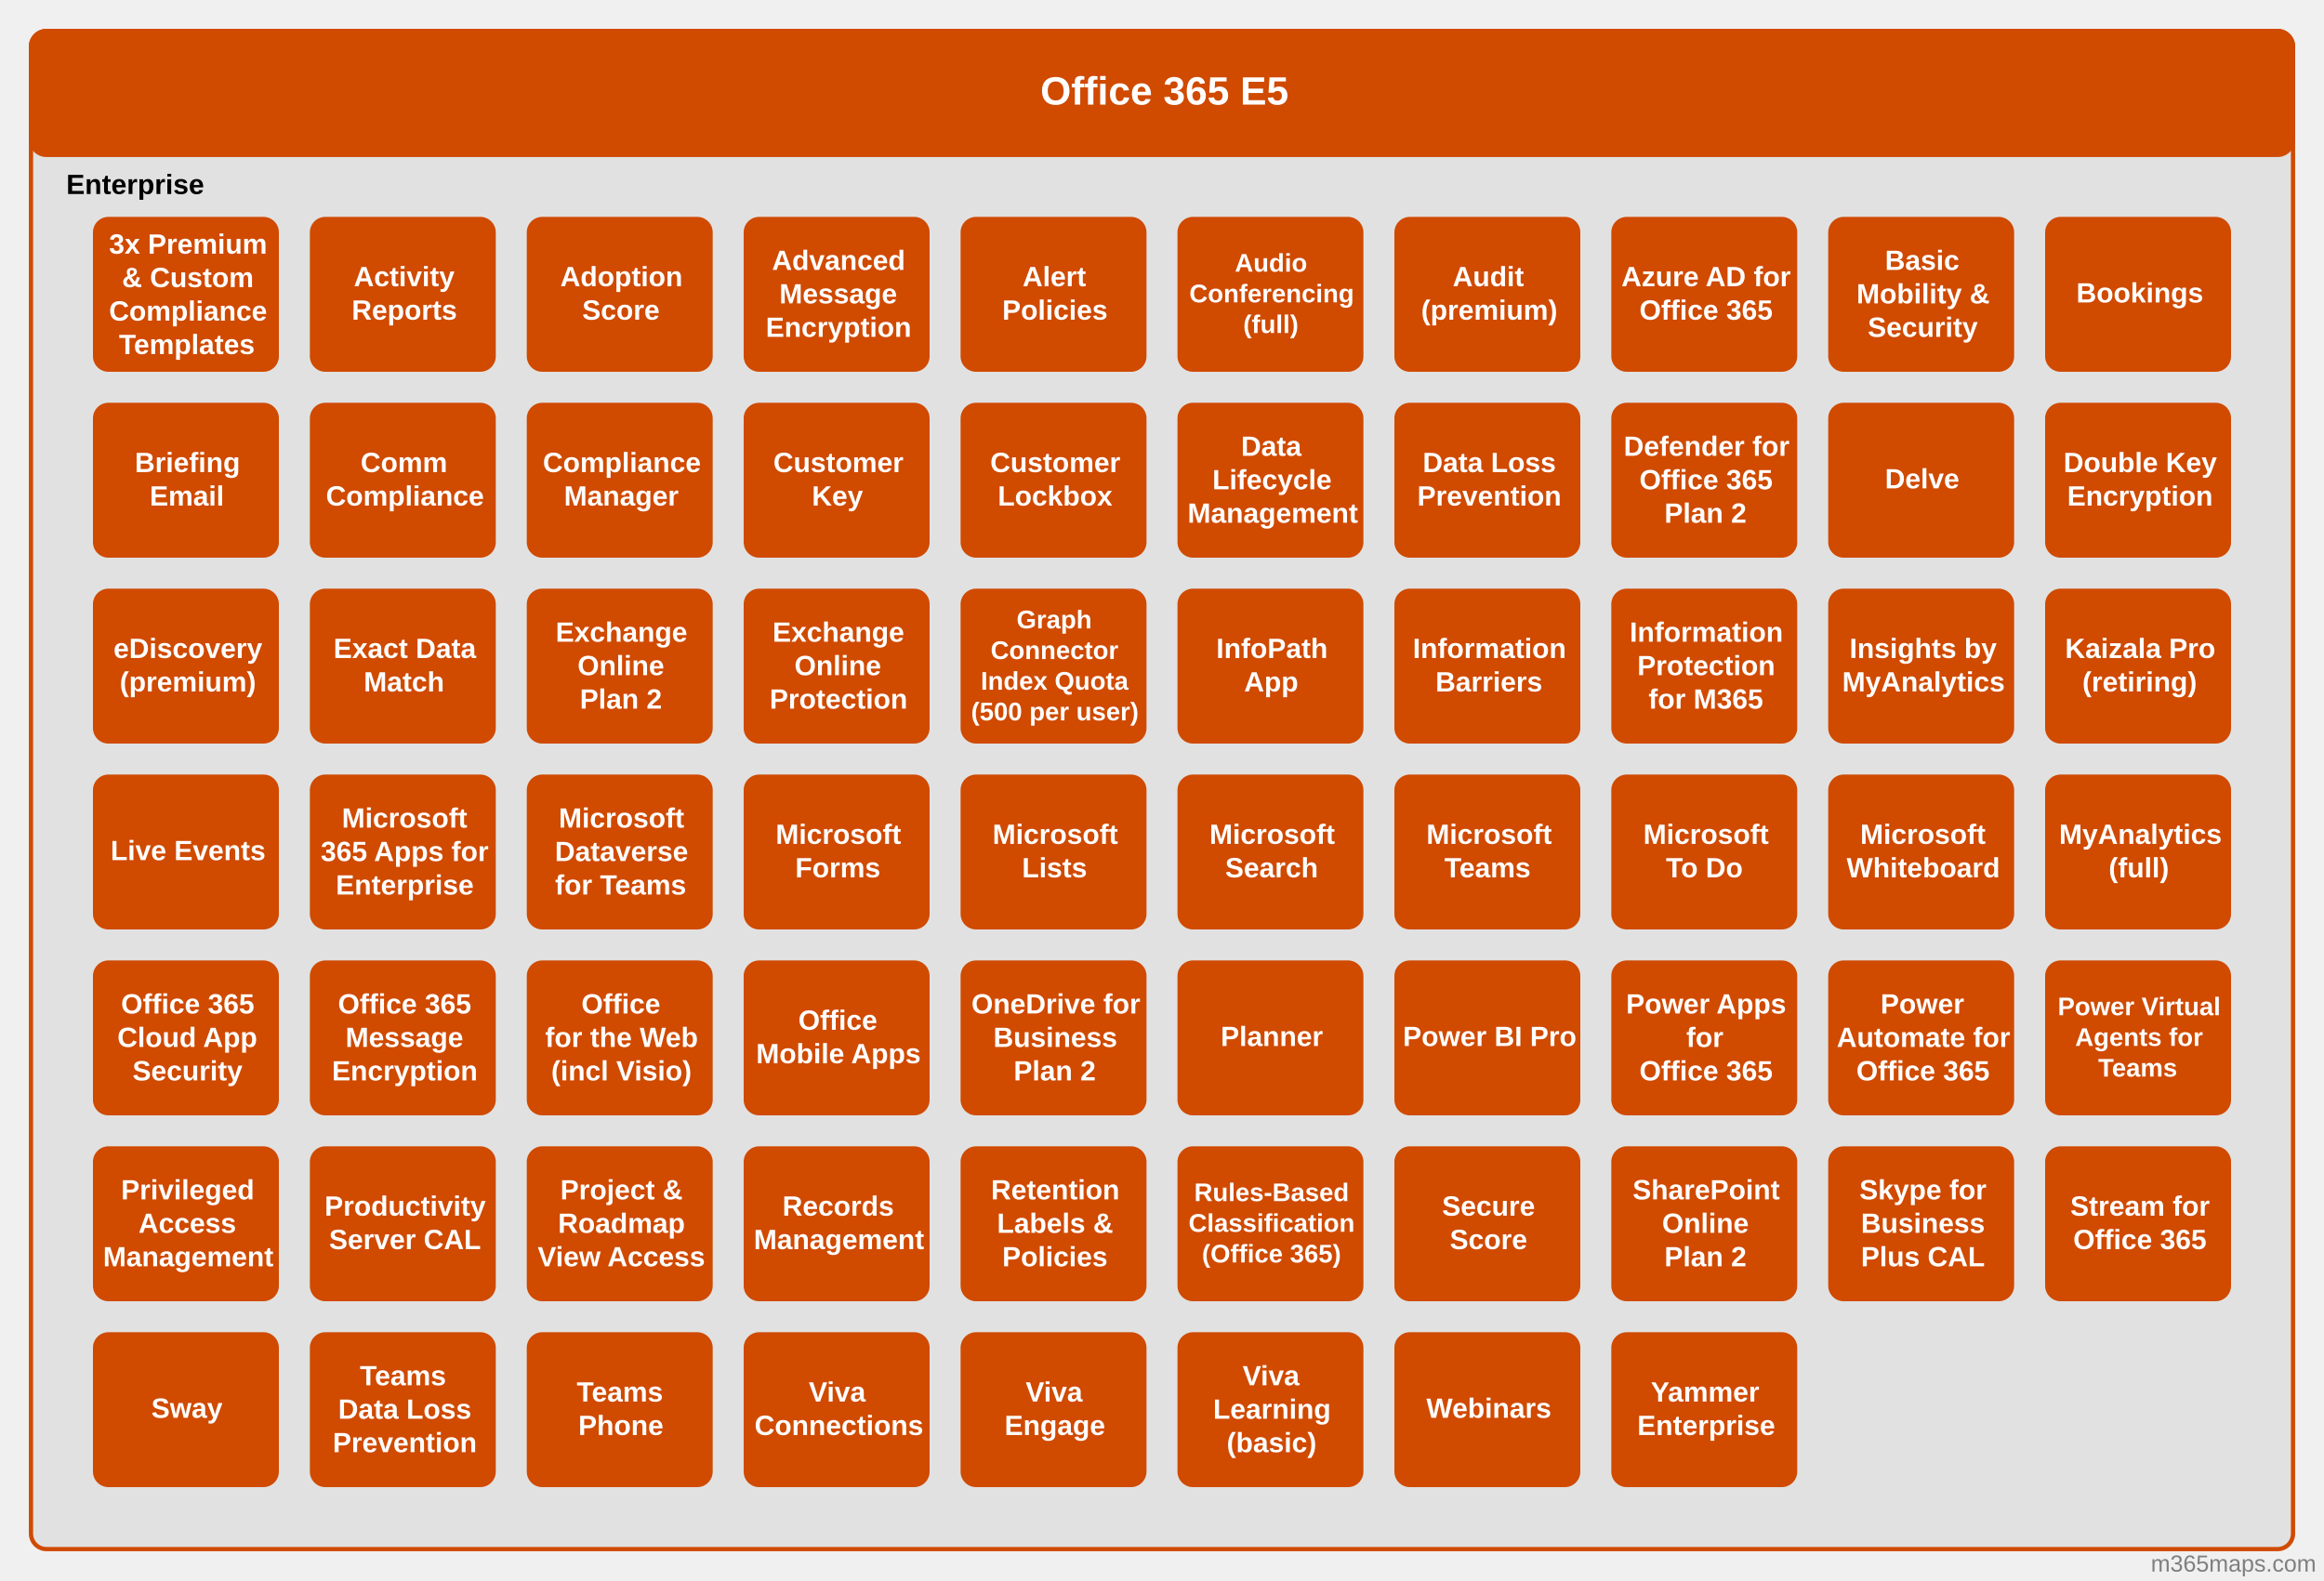
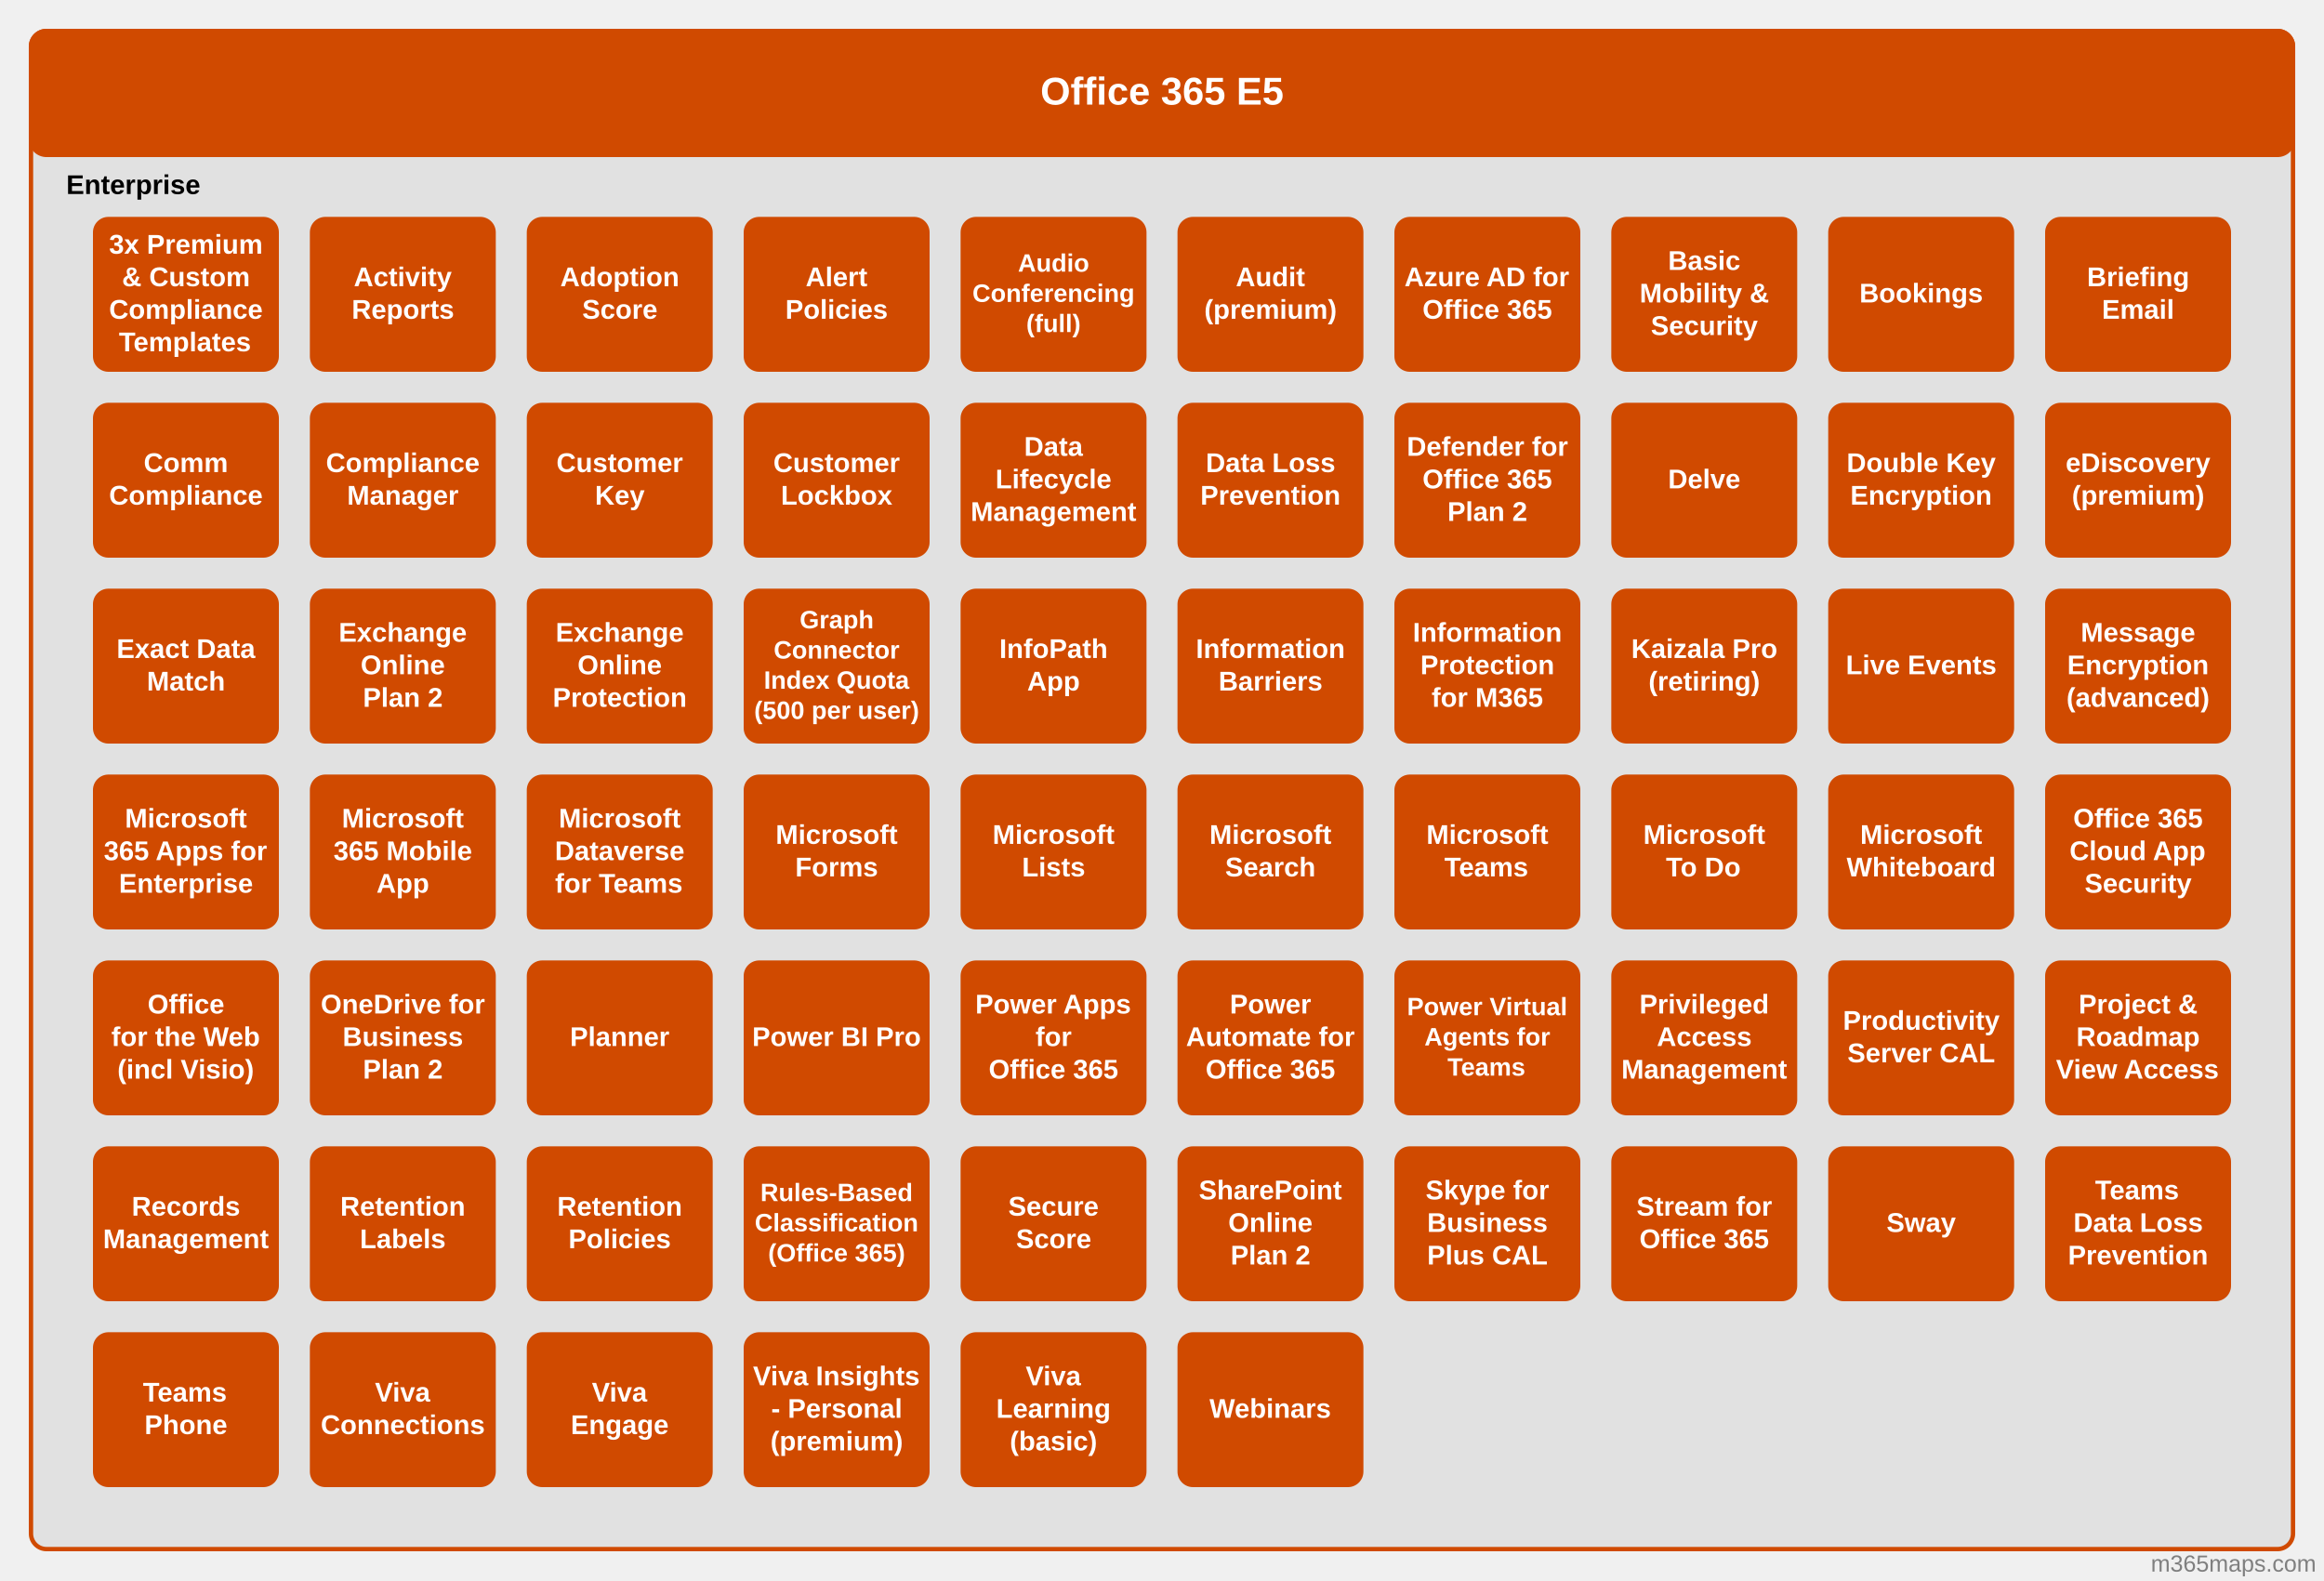
<svg xmlns="http://www.w3.org/2000/svg" width="1200" height="816" viewBox="0 0 1200 816" class="a">
  <style>
- .b {fill:#a5a5a5;fill-opacity:0.2;stroke:#d04a00;stroke-linecap:round;stroke-linejoin:round;stroke-width:2.2}
- .c {fill:#d04a00;stroke:#d04a00;stroke-linecap:round;stroke-linejoin:round;stroke-width:2.2}
- .d {fill:#ffffff;font-family:Arial;font-size:1.7em;font-weight:bold}
+ .b {fill:#a5a5a5;fill-opacity:0.2;stroke:#d04a00;stroke-linecap:round;stroke-linejoin:round;stroke-width:2.25}
+ .c {fill:#d04a00;stroke:#d04a00;stroke-linecap:round;stroke-linejoin:round;stroke-width:2.25}
+ .d {fill:#ffffff;font-family:Arial;font-size:1.667em;font-weight:bold}
.e {fill:none;stroke:none;stroke-linecap:round;stroke-linejoin:round;stroke-width:1}
- .f {fill:#000000;font-family:Arial;font-size:1.2em;font-weight:bold}
+ .f {fill:#000000;font-family:Arial;font-size:1.167em;font-weight:bold}
.g {fill:#d04a00;stroke:none;stroke-linecap:round;stroke-linejoin:round;stroke-width:1}
- .h {fill:#ffffff;font-family:Arial;font-size:1.2em;font-weight:bold}
+ .h {fill:#ffffff;font-family:Arial;font-size:1.167em;font-weight:bold}
.i {font-size:1em}
- .j {fill:#ffffff;font-family:Arial;font-size:1.1em;font-weight:bold}
- .k {fill:none;stroke:none;stroke-linecap:round;stroke-linejoin:round;stroke-width:0.8}
+ .j {fill:#ffffff;font-family:Arial;font-size:1.083em;font-weight:bold}
+ .k {fill:none;stroke:none;stroke-linecap:round;stroke-linejoin:round;stroke-width:0.75}
.l {fill:#7f7f7f;font-family:Arial;font-size:1em}
.a {fill:none;fill-rule:evenodd;font-size:12px;overflow:visible;stroke-linecap:square;stroke-miterlimit:3}
</style>
  <rect x="16" y="16" width="1168" height="784" rx="8" ry="8" class="b" />
  <a target="_blank" href="https://www.microsoft.com/microsoft-365/enterprise/compare-office-365-plans">
    <rect x="16" y="16" width="1168" height="64" rx="8" ry="8" class="c" />
    <text x="537.2" y="54" class="d">Office 365 E5</text>
  </a>
-   <g>
-     <rect x="16" y="80" width="1168" height="32" rx="8" ry="8" class="e" />
-     <text x="34.2" y="100.2" class="f">Enterprise</text>
-   </g>
+   <rect x="16" y="80" width="1168" height="32" rx="8" ry="8" class="e" />
+   <text x="34.2" y="100.2" class="f">Enterprise</text>
  <a target="_blank" href="https://learn.microsoft.com/MicrosoftTeams/what-is-phone-system-in-office-365">
-     <rect x="272" y="688" width="96" height="80" rx="8" ry="8" class="g" />
-     <text x="297.8" y="723.8" class="h">Teams <tspan x="298.6" dy="1.2em" class="i">Phone</tspan>
+     <rect x="48" y="688" width="96" height="80" rx="8" ry="8" class="g" data-feature="EE5462AC-7DA2-B246-B249-8B2F748638CD" />
+     <text x="73.8" y="723.8" class="h">Teams <tspan x="74.6" dy="1.2em" class="i">Phone</tspan>
    </text>
  </a>
  <a target="_blank" href="https://learn.microsoft.com/microsoftteams/audio-conferencing-in-office-365">
-     <rect x="608" y="112" width="96" height="80" rx="8" ry="8" class="g" />
-     <text x="637.6" y="140.3" class="j">Audio <tspan x="614.1" dy="1.2em" class="i">Conferencing </tspan>
-       <tspan x="641.9" dy="1.2em" class="i">(full)</tspan>
+     <rect x="496" y="112" width="96" height="80" rx="8" ry="8" class="g" data-feature="91D948B6-82D9-E24F-B5C0-77D2E3C6443D" />
+     <text x="525.6" y="140.3" class="j">Audio <tspan x="502.1" dy="1.2em" class="i">Conferencing </tspan>
+       <tspan x="529.9" dy="1.2em" class="i">(full)</tspan>
    </text>
  </a>
  <a target="_blank" href="https://learn.microsoft.com/power-bi/service-get-started">
-     <rect x="720" y="496" width="96" height="80" rx="8" ry="8" class="g" />
-     <text x="724.4" y="540.2" class="h">Power BI Pro</text>
+     <rect x="384" y="496" width="96" height="80" rx="8" ry="8" class="g" data-feature="20663929-8D99-4849-AC90-36D5C2BA35BC" />
+     <text x="388.4" y="540.2" class="h">Power BI Pro</text>
  </a>
  <a target="_blank" href="https://learn.microsoft.com/microsoft-365/compliance/customer-lockbox-requests">
-     <rect x="496" y="208" width="96" height="80" rx="8" ry="8" class="g" />
-     <text x="511.3" y="243.8" class="h">Customer <tspan x="515.2" dy="1.2em" class="i">Lockbox</tspan>
+     <rect x="384" y="208" width="96" height="80" rx="8" ry="8" class="g" data-feature="9673533A-0417-1A4D-AA9A-D28DD99FA3D2" />
+     <text x="399.3" y="243.8" class="h">Customer <tspan x="403.2" dy="1.2em" class="i">Lockbox</tspan>
    </text>
  </a>
  <a target="_blank" href="https://learn.microsoft.com/microsoft-365/compliance/customer-key-overview">
-     <rect x="384" y="208" width="96" height="80" rx="8" ry="8" class="g" />
-     <text x="399.3" y="243.8" class="h">Customer <tspan x="419.2" dy="1.2em" class="i">Key</tspan>
+     <rect x="272" y="208" width="96" height="80" rx="8" ry="8" class="g" data-feature="E1E7FB24-1340-E046-AD37-940C3623CB4C" />
+     <text x="287.3" y="243.8" class="h">Customer <tspan x="307.2" dy="1.2em" class="i">Key</tspan>
    </text>
  </a>
  <a target="_blank" href="https://learn.microsoft.com/microsoft-365/compliance/overview-ediscovery-20">
-     <rect x="48" y="304" width="96" height="80" rx="8" ry="8" class="g" />
-     <text x="58.6" y="339.8" class="h">eDiscovery <tspan x="61.8" dy="1.2em" class="i">(premium)</tspan>
+     <rect x="1056" y="208" width="96" height="80" rx="8" ry="8" class="g" data-feature="56C05B00-C1D4-244D-93F9-48E7F42CB8F6" />
+     <text x="1066.6" y="243.8" class="h">eDiscovery <tspan x="1069.8" dy="1.2em" class="i">(premium)</tspan>
    </text>
  </a>
  <a target="_blank" href="https://learn.microsoft.com/microsoft-365/compliance/privileged-access-management-solution-overview">
-     <rect x="48" y="592" width="96" height="80" rx="8" ry="8" class="g" />
-     <text x="62.5" y="619.4" class="h">Privileged <tspan x="71.5" dy="1.2em" class="i">Access </tspan>
-       <tspan x="53.2" dy="1.2em" class="i">Management</tspan>
+     <rect x="832" y="496" width="96" height="80" rx="8" ry="8" class="g" data-feature="49B8E745-E9DA-E44F-BC8A-A40B0D86FDD1" />
+     <text x="846.5" y="523.4" class="h">Privileged <tspan x="855.5" dy="1.2em" class="i">Access </tspan>
+       <tspan x="837.2" dy="1.2em" class="i">Management</tspan>
    </text>
  </a>
  <a target="_blank" href="https://learn.microsoft.com/microsoft-365/compliance/dlp-microsoft-teams">
-     <rect x="160" y="688" width="96" height="80" rx="8" ry="8" class="g" />
-     <text x="185.8" y="715.4" class="h">Teams<tspan x="174.6" dy="1.2em" class="i">Data Loss </tspan>
-       <tspan x="171.8" dy="1.2em" class="i">Prevention</tspan>
+     <rect x="1056" y="592" width="96" height="80" rx="8" ry="8" class="g" data-feature="B757A084-ED7A-F04D-9CD7-D76682858898" />
+     <text x="1081.8" y="619.4" class="h">Teams<tspan x="1070.6" dy="1.2em" class="i">Data Loss </tspan>
+       <tspan x="1067.8" dy="1.2em" class="i">Prevention</tspan>
    </text>
  </a>
  <a target="_blank" href="https://learn.microsoft.com/microsoft-365/compliance/ome-advanced-message-encryption">
-     <rect x="384" y="112" width="96" height="80" rx="8" ry="8" class="g" />
-     <text x="398.6" y="139.4" class="h">Advanced <tspan x="402.4" dy="1.2em" class="i">Message </tspan>
-       <tspan x="395.4" dy="1.2em" class="i">Encryption</tspan>
+     <rect x="1056" y="304" width="96" height="80" rx="8" ry="8" class="g" data-feature="F6EB0FF7-1BFB-364C-9FF4-1EFD26300C70" />
+     <text x="1074.4" y="331.4" class="h">Message <tspan x="1067.4" dy="1.2em" class="i">Encryption </tspan>
+       <tspan x="1067" dy="1.2em" class="i">(advanced)</tspan>
    </text>
  </a>
  <a target="_blank" href="https://learn.microsoft.com/microsoft-365/compliance/information-barriers">
-     <rect x="720" y="304" width="96" height="80" rx="8" ry="8" class="g" />
-     <text x="729.5" y="339.8" class="h">Information <tspan x="741.2" dy="1.2em" class="i">Barriers</tspan>
+     <rect x="608" y="304" width="96" height="80" rx="8" ry="8" class="g" data-feature="F1375179-3953-074E-AF12-B724EFE6E49F" />
+     <text x="617.5" y="339.8" class="h">Information <tspan x="629.2" dy="1.2em" class="i">Barriers</tspan>
    </text>
  </a>
  <a target="_blank" href="https://learn.microsoft.com/office365/servicedescriptions/mya-service-description">
-     <rect x="1056" y="400" width="96" height="80" rx="8" ry="8" class="g" />
-     <text x="1063.2" y="435.8" class="h">MyAnalytics <tspan x="1088.8" dy="1.2em" class="i">(full)</tspan>
+     <rect x="384" y="688" width="96" height="80" rx="8" ry="8" class="g" data-feature="B3843CC9-43FF-1442-BF42-BBC4CD47FFD7" />
+     <text x="388.8" y="715.4" class="h">Viva Insights <tspan x="398.2" dy="1.2em" class="i">-</tspan> Personal <tspan x="397.8" dy="1.2em" class="i">(premium)</tspan>
    </text>
  </a>
  <a target="_blank" href="https://learn.microsoft.com/microsoft-365/compliance/communication-compliance">
-     <rect x="160" y="208" width="96" height="80" rx="8" ry="8" class="g" />
-     <text x="186.2" y="243.8" class="h">Comm <tspan x="168.3" dy="1.2em" class="i">Compliance</tspan>
+     <rect x="48" y="208" width="96" height="80" rx="8" ry="8" class="g" data-feature="F1AF0DA9-71CD-DA40-98CD-AC4BEFBBDC17" />
+     <text x="74.2" y="243.8" class="h">Comm <tspan x="56.3" dy="1.2em" class="i">Compliance</tspan>
    </text>
  </a>
  <a target="_blank" href="https://learn.microsoft.com/cloud-app-security/editions-cloud-app-security-o365">
-     <rect x="48" y="496" width="96" height="80" rx="8" ry="8" class="g" />
-     <text x="62.5" y="523.4" class="h">Office 365 <tspan x="60.6" dy="1.2em" class="i">Cloud App </tspan>
-       <tspan x="68.4" dy="1.2em" class="i">Security</tspan>
+     <rect x="1056" y="400" width="96" height="80" rx="8" ry="8" class="g" data-feature="8D7EB58E-7580-EE4F-9A22-85087CAB7B0A" />
+     <text x="1070.5" y="427.4" class="h">Office 365 <tspan x="1068.6" dy="1.2em" class="i">Cloud App </tspan>
+       <tspan x="1076.4" dy="1.2em" class="i">Security</tspan>
    </text>
  </a>
  <a target="_blank" href="https://learn.microsoft.com/microsoft-365/compliance/manage-data-governance">
-     <rect x="608" y="208" width="96" height="80" rx="8" ry="8" class="g" />
-     <text x="640.8" y="235.4" class="h">Data <tspan x="626" dy="1.2em" class="i">Lifecycle </tspan>
-       <tspan x="613.2" dy="1.2em" class="i">Management</tspan>
+     <rect x="496" y="208" width="96" height="80" rx="8" ry="8" class="g" data-feature="AD5D3C41-1E65-D04C-925B-760322E24EE0" />
+     <text x="528.8" y="235.4" class="h">Data <tspan x="514" dy="1.2em" class="i">Lifecycle </tspan>
+       <tspan x="501.2" dy="1.2em" class="i">Management</tspan>
    </text>
  </a>
  <a target="_blank" href="https://learn.microsoft.com/microsoft-365/compliance/records-management">
-     <rect x="384" y="592" width="96" height="80" rx="8" ry="8" class="g" />
-     <text x="404" y="627.8" class="h">Records <tspan x="389.2" dy="1.2em" class="i">Management</tspan>
+     <rect x="48" y="592" width="96" height="80" rx="8" ry="8" class="g" data-feature="553C8169-4F76-5F48-8454-84818DCCA6FD" />
+     <text x="68" y="627.8" class="h">Records <tspan x="53.2" dy="1.2em" class="i">Management</tspan>
    </text>
  </a>
  <a target="_blank" href="https://learn.microsoft.com/microsoft-365/compliance/advanced-audit">
-     <rect x="720" y="112" width="96" height="80" rx="8" ry="8" class="g" />
-     <text x="750.1" y="147.8" class="h">Audit <tspan x="733.8" dy="1.2em" class="i">(premium)</tspan>
+     <rect x="608" y="112" width="96" height="80" rx="8" ry="8" class="g" data-feature="D3797D5E-AE78-C343-87E3-6173288F0889" />
+     <text x="638.1" y="147.8" class="h">Audit <tspan x="621.8" dy="1.2em" class="i">(premium)</tspan>
    </text>
  </a>
  <a target="_blank" href="https://learn.microsoft.com/microsoft-365/compliance/double-key-encryption">
-     <rect x="1056" y="208" width="96" height="80" rx="8" ry="8" class="g" />
-     <text x="1065.5" y="243.8" class="h">Double Key <tspan x="1067.4" dy="1.2em" class="i">Encryption</tspan>
+     <rect x="944" y="208" width="96" height="80" rx="8" ry="8" class="g" data-feature="9055C65A-8017-7048-9F37-A6B64A5496B2" />
+     <text x="953.5" y="243.8" class="h">Double Key <tspan x="955.4" dy="1.2em" class="i">Encryption</tspan>
    </text>
  </a>
  <a target="_blank" href="https://learn.microsoft.com/office365/servicedescriptions/office-365-advanced-threat-protection-service-description#feature-availability-across-advanced-threat-protection-atp-plans">
-     <rect x="832" y="208" width="96" height="80" rx="8" ry="8" class="g" />
-     <text x="838.4" y="235.4" class="h">Defender for <tspan x="846.5" dy="1.2em" class="i">Office 365 </tspan>
-       <tspan x="859.4" dy="1.2em" class="i">Plan 2</tspan>
+     <rect x="720" y="208" width="96" height="80" rx="8" ry="8" class="g" data-feature="75399014-B3B3-0C4E-AC86-1AEB141F804B" />
+     <text x="726.4" y="235.4" class="h">Defender for <tspan x="734.5" dy="1.2em" class="i">Office 365 </tspan>
+       <tspan x="747.4" dy="1.2em" class="i">Plan 2</tspan>
    </text>
  </a>
  <a target="_blank" href="https://learn.microsoft.com/microsoft-365/compliance/apply-sensitivity-label-automatically">
-     <rect x="608" y="592" width="96" height="80" rx="8" ry="8" class="g" />
-     <text x="616.6" y="620.3" class="j">Rules-Based <tspan x="613.7" dy="1.2em" class="i">Classification</tspan>
-       <tspan x="620.6" dy="1.2em" class="i">(Office 365)</tspan>
+     <rect x="384" y="592" width="96" height="80" rx="8" ry="8" class="g" data-feature="526521F3-5FAF-8540-8E69-3DF3D69724CD" />
+     <text x="392.6" y="620.3" class="j">Rules-Based <tspan x="389.7" dy="1.2em" class="i">Classification</tspan>
+       <tspan x="396.6" dy="1.2em" class="i">(Office 365)</tspan>
    </text>
  </a>
  <a target="_blank" href="https://www.microsoft.com/licensing/terms/product/CALandMLEquivalencyLicenses/">
-     <rect x="944" y="592" width="96" height="80" rx="8" ry="8" class="g" />
-     <text x="960.1" y="619.4" class="h">Skype for <tspan x="960.9" dy="1.2em" class="i">Business </tspan>
-       <tspan x="960.9" dy="1.2em" class="i">Plus CAL</tspan>
+     <rect x="720" y="592" width="96" height="80" rx="8" ry="8" class="g" data-feature="84FC6F4B-55D7-B044-AF60-E083D5A2346C" />
+     <text x="736.1" y="619.4" class="h">Skype for <tspan x="736.9" dy="1.2em" class="i">Business </tspan>
+       <tspan x="736.9" dy="1.2em" class="i">Plus CAL</tspan>
    </text>
  </a>
  <a target="_blank" href="https://learn.microsoft.com/microsoft-365/compliance/sit-learn-about-exact-data-match-based-sits">
-     <rect x="160" y="304" width="96" height="80" rx="8" ry="8" class="g" />
-     <text x="172.2" y="339.8" class="h">Exact Data <tspan x="187.8" dy="1.2em" class="i">Match</tspan>
+     <rect x="48" y="304" width="96" height="80" rx="8" ry="8" class="g" data-feature="439CDDED-9DD8-E743-9842-DED9096ACA93" />
+     <text x="60.2" y="339.8" class="h">Exact Data <tspan x="75.8" dy="1.2em" class="i">Match</tspan>
    </text>
  </a>
  <a target="_blank" href="https://www.microsoft.com/microsoft-365/business/microsoft-365-apps-for-enterprise-product">
-     <rect x="160" y="400" width="96" height="80" rx="8" ry="8" class="g" />
-     <text x="176.5" y="427.4" class="h">Microsoft <tspan x="165.6" dy="1.2em" class="i">365 Apps for </tspan>
-       <tspan x="173.4" dy="1.2em" class="i">Enterprise</tspan>
+     <rect x="48" y="400" width="96" height="80" rx="8" ry="8" class="g" data-feature="BBAFE1A1-9AF8-1A43-8962-AA02F9A096E1" />
+     <text x="64.5" y="427.4" class="h">Microsoft <tspan x="53.6" dy="1.2em" class="i">365 Apps for </tspan>
+       <tspan x="61.4" dy="1.2em" class="i">Enterprise</tspan>
    </text>
  </a>
  <a target="_blank" href="https://products.office.com/business/task-management-software">
-     <rect x="608" y="496" width="96" height="80" rx="8" ry="8" class="g" />
-     <text x="630.3" y="540.2" class="h">Planner</text>
+     <rect x="272" y="496" width="96" height="80" rx="8" ry="8" class="g" data-feature="6D135CF7-EE0E-B745-977C-3364388FF33F" />
+     <text x="294.3" y="540.2" class="h">Planner</text>
  </a>
  <a target="_blank" href="https://learn.microsoft.com/microsoftteams/teams-live-events/what-are-teams-live-events">
-     <rect x="48" y="400" width="96" height="80" rx="8" ry="8" class="g" />
-     <text x="57.1" y="444.2" class="h">Live Events</text>
-   </a>
-   <a target="_blank" href="https://learn.microsoft.com/viva/insights/personal/overview/plans-environments">
-     <rect x="944" y="304" width="96" height="80" rx="8" ry="8" class="g" />
-     <text x="955" y="339.8" class="h">Insights by <tspan x="951.2" dy="1.2em" class="i">MyAnalytics</tspan>
-     </text>
+     <rect x="944" y="304" width="96" height="80" rx="8" ry="8" class="g" data-feature="4EE2D1D0-2908-B449-9DCA-68B462773464" />
+     <text x="953.1" y="348.2" class="h">Live Events</text>
  </a>
  <a target="_blank" href="https://learn.microsoft.com/microsoftteams/set-up-webinars">
-     <rect x="720" y="688" width="96" height="80" rx="8" ry="8" class="g" />
-     <text x="736.5" y="732.2" class="h">Webinars</text>
+     <rect x="608" y="688" width="96" height="80" rx="8" ry="8" class="g" data-feature="1AF037AF-D6DD-4645-BC14-54EBB04542A6" />
+     <text x="624.5" y="732.2" class="h">Webinars</text>
  </a>
  <a target="_blank" href="https://products.office.com/microsoft-teams/">
-     <rect x="720" y="400" width="96" height="80" rx="8" ry="8" class="g" />
+     <rect x="720" y="400" width="96" height="80" rx="8" ry="8" class="g" data-feature="543B8269-DF36-CC4B-9823-FB05B4D1A849" />
    <text x="736.5" y="435.8" class="h">Microsoft <tspan x="745.8" dy="1.2em" class="i">Teams</tspan>
    </text>
  </a>
  <a target="_blank" href="https://learn.microsoft.com/stream/">
-     <rect x="1056" y="592" width="96" height="80" rx="8" ry="8" class="g" />
-     <text x="1069" y="627.8" class="h">Stream for <tspan x="1070.5" dy="1.2em" class="i">Office 365</tspan>
+     <rect x="832" y="592" width="96" height="80" rx="8" ry="8" class="g" data-feature="DB95A14F-DCD6-7743-9E57-AE0113AF61E6" />
+     <text x="845" y="627.8" class="h">Stream for <tspan x="846.5" dy="1.2em" class="i">Office 365</tspan>
    </text>
  </a>
  <a target="_blank" href="https://learn.microsoft.com/sharepoint/introduction">
-     <rect x="832" y="592" width="96" height="80" rx="8" ry="8" class="g" />
-     <text x="843" y="619.4" class="h">SharePoint <tspan x="858.2" dy="1.2em" class="i">Online </tspan>
-       <tspan x="859.4" dy="1.2em" class="i">Plan 2</tspan>
+     <rect x="608" y="592" width="96" height="80" rx="8" ry="8" class="g" data-feature="1F2336EF-5D0C-1345-A67D-B8B1D5807E45" />
+     <text x="619" y="619.4" class="h">SharePoint <tspan x="634.2" dy="1.2em" class="i">Online </tspan>
+       <tspan x="635.4" dy="1.2em" class="i">Plan 2</tspan>
    </text>
  </a>
  <a target="_blank" href="https://learn.microsoft.com/office365/servicedescriptions/onedrive-for-business-service-description">
-     <rect x="496" y="496" width="96" height="80" rx="8" ry="8" class="g" />
-     <text x="501.6" y="523.4" class="h">OneDrive for <tspan x="512.9" dy="1.2em" class="i">Business </tspan>
-       <tspan x="523.4" dy="1.2em" class="i">Plan 2</tspan>
+     <rect x="160" y="496" width="96" height="80" rx="8" ry="8" class="g" data-feature="96B3F2C3-1008-4F45-B714-7B8DCBFB3119" />
+     <text x="165.6" y="523.4" class="h">OneDrive for <tspan x="176.9" dy="1.2em" class="i">Business </tspan>
+       <tspan x="187.4" dy="1.2em" class="i">Plan 2</tspan>
    </text>
  </a>
  <a target="_blank" href="https://support.office.com/sway">
-     <rect x="48" y="688" width="96" height="80" rx="8" ry="8" class="g" />
-     <text x="78.1" y="732.2" class="h">Sway</text>
+     <rect x="944" y="592" width="96" height="80" rx="8" ry="8" class="g" data-feature="ED122C37-BAA0-8440-8FEB-21E7B044C63C" />
+     <text x="974.1" y="636.2" class="h">Sway</text>
  </a>
  <a target="_blank" href="https://support.office.com/forms">
-     <rect x="384" y="400" width="96" height="80" rx="8" ry="8" class="g" />
+     <rect x="384" y="400" width="96" height="80" rx="8" ry="8" class="g" data-feature="BB2AC066-B28A-BB44-AE1B-D1FB72598720" />
    <text x="400.5" y="435.8" class="h">Microsoft <tspan x="410.6" dy="1.2em" class="i">Forms</tspan>
    </text>
  </a>
-   <a target="_blank" href="https://learn.microsoft.com/office365/securitycompliance/data-loss-prevention-policies">
-     <rect x="720" y="208" width="96" height="80" rx="8" ry="8" class="g" />
-     <text x="734.6" y="243.8" class="h">Data Loss <tspan x="731.8" dy="1.2em" class="i">Prevention</tspan>
-     </text>
-   </a>
-   <a target="_blank" href="https://learn.microsoft.com/microsoft-365/compliance/retention">
-     <rect x="496" y="592" width="96" height="80" rx="8" ry="8" class="g" />
-     <text x="511.7" y="619.4" class="h">Retention <tspan x="514.8" dy="1.2em" class="i">Labels &amp; </tspan>
-       <tspan x="517.5" dy="1.2em" class="i">Policies</tspan>
+   <a target="_blank" href="https://learn.microsoft.com/microsoft-365/compliance/dlp-learn-about-dlp">
+     <rect x="608" y="208" width="96" height="80" rx="8" ry="8" class="g" data-feature="4DE7C810-36B6-114D-AC36-ECCE84D1622B" />
+     <text x="622.6" y="243.8" class="h">Data Loss <tspan x="619.8" dy="1.2em" class="i">Prevention</tspan>
    </text>
  </a>
  <a target="_blank" href="https://learn.microsoft.com/office365/servicedescriptions/exchange-online-protection-service-description/exchange-online-protection-service-description">
-     <rect x="384" y="304" width="96" height="80" rx="8" ry="8" class="g" />
-     <text x="398.9" y="331.4" class="h">Exchange <tspan x="410.2" dy="1.2em" class="i">Online </tspan>
-       <tspan x="397.4" dy="1.2em" class="i">Protection</tspan>
+     <rect x="272" y="304" width="96" height="80" rx="8" ry="8" class="g" data-feature="BAC5A674-C259-6249-AB8A-12C313A32549" />
+     <text x="286.9" y="331.4" class="h">Exchange <tspan x="298.2" dy="1.2em" class="i">Online </tspan>
+       <tspan x="285.4" dy="1.2em" class="i">Protection</tspan>
    </text>
  </a>
  <a target="_blank" href="https://products.office.com/en/business/microsoft-kaizala">
-     <rect x="1056" y="304" width="96" height="80" rx="8" ry="8" class="g" />
-     <text x="1066.3" y="339.8" class="h">Kaizala Pro<tspan x="1075.2" dy="1.2em" class="i">(retiring)</tspan>
+     <rect x="832" y="304" width="96" height="80" rx="8" ry="8" class="g" data-feature="C1069EA8-18FC-D445-B5EC-9A17D2AEB587" />
+     <text x="842.3" y="339.8" class="h">Kaizala Pro<tspan x="851.2" dy="1.2em" class="i">(retiring)</tspan>
    </text>
  </a>
  <a target="_blank" href="https://learn.microsoft.com/office365/servicedescriptions/exchange-online-service-description/exchange-online-service-description#feature-availability-across-exchange-online-standalone-plans">
-     <rect x="272" y="304" width="96" height="80" rx="8" ry="8" class="g" />
-     <text x="286.9" y="331.4" class="h">Exchange <tspan x="298.2" dy="1.2em" class="i">Online </tspan>
-       <tspan x="299.4" dy="1.2em" class="i">Plan 2</tspan>
+     <rect x="160" y="304" width="96" height="80" rx="8" ry="8" class="g" data-feature="1F97224E-BB22-114F-B70E-A27C23070C1E" />
+     <text x="174.9" y="331.4" class="h">Exchange <tspan x="186.2" dy="1.2em" class="i">Online </tspan>
+       <tspan x="187.4" dy="1.2em" class="i">Plan 2</tspan>
    </text>
  </a>
  <a target="_blank" href="https://learn.microsoft.com/powerapps/teams/overview-data-platform">
-     <rect x="272" y="400" width="96" height="80" rx="8" ry="8" class="g" />
+     <rect x="272" y="400" width="96" height="80" rx="8" ry="8" class="g" data-feature="2D026000-4DF7-DE43-A2E7-B4B8C40AE475" />
    <text x="288.5" y="427.4" class="h">Microsoft <tspan x="286.5" dy="1.2em" class="i">Dataverse </tspan>
      <tspan x="286.6" dy="1.2em" class="i">for Teams</tspan>
    </text>
  </a>
  <a target="_blank" href="https://www.microsoft.com/microsoft-365/microsoft-lists">
-     <rect x="496" y="400" width="96" height="80" rx="8" ry="8" class="g" />
+     <rect x="496" y="400" width="96" height="80" rx="8" ry="8" class="g" data-feature="F9326F34-585B-0E4F-ADB9-333C255E15E7" />
    <text x="512.5" y="435.8" class="h">Microsoft <tspan x="527.7" dy="1.2em" class="i">Lists</tspan>
    </text>
  </a>
  <a target="_blank" href="https://learn.microsoft.com/microsoft-365/bookings/bookings-overview">
-     <rect x="1056" y="112" width="96" height="80" rx="8" ry="8" class="g" />
-     <text x="1072.1" y="156.2" class="h">Bookings</text>
+     <rect x="944" y="112" width="96" height="80" rx="8" ry="8" class="g" data-feature="DCC883D8-5878-A246-B691-B5F309BDED3A" />
+     <text x="960.1" y="156.2" class="h">Bookings</text>
  </a>
  <a target="_blank" href="https://www.microsoft.com/download/details.aspx?id=48734">
-     <rect x="608" y="304" width="96" height="80" rx="8" ry="8" class="g" />
-     <text x="628" y="339.8" class="h">InfoPath<tspan x="642.4" dy="1.2em" class="i">App</tspan>
+     <rect x="496" y="304" width="96" height="80" rx="8" ry="8" class="g" data-feature="B7A2FC52-8021-E343-AC7C-FDC99F563B2A" />
+     <text x="516" y="339.8" class="h">InfoPath<tspan x="530.4" dy="1.2em" class="i">App</tspan>
    </text>
  </a>
  <a target="_blank" href="https://learn.microsoft.com/microsoft-365/compliance/alert-policies">
-     <rect x="496" y="112" width="96" height="80" rx="8" ry="8" class="g" />
-     <text x="528" y="147.8" class="h">Alert <tspan x="517.5" dy="1.2em" class="i">Policies</tspan>
+     <rect x="384" y="112" width="96" height="80" rx="8" ry="8" class="g" data-feature="A46AE7F8-3904-944A-9E4B-B3138DAB33CC" />
+     <text x="416" y="147.8" class="h">Alert <tspan x="405.5" dy="1.2em" class="i">Policies</tspan>
    </text>
  </a>
  <a target="_blank" href="https://learn.microsoft.com/microsoft-365/whiteboard/">
-     <rect x="944" y="400" width="96" height="80" rx="8" ry="8" class="g" />
+     <rect x="944" y="400" width="96" height="80" rx="8" ry="8" class="g" data-feature="141927E2-F8BF-CA48-8B9B-D4092C4563CB" />
    <text x="960.5" y="435.8" class="h">Microsoft <tspan x="953.5" dy="1.2em" class="i">Whiteboard</tspan>
    </text>
  </a>
  <a target="_blank" href="https://www.microsoft.com/microsoft-365/microsoft-to-do-list-app">
-     <rect x="832" y="400" width="96" height="80" rx="8" ry="8" class="g" />
+     <rect x="832" y="400" width="96" height="80" rx="8" ry="8" class="g" data-feature="41DD4B93-73C7-C24A-84D9-E6B62756A0C5" />
    <text x="848.5" y="435.8" class="h">Microsoft <tspan x="860.2" dy="1.2em" class="i">To Do</tspan>
    </text>
  </a>
  <a target="_blank" href="https://learn.microsoft.com/power-virtual-agents/teams/fundamentals-what-is-power-virtual-agents-teams">
-     <rect x="1056" y="496" width="96" height="80" rx="8" ry="8" class="g" />
-     <text x="1062.5" y="524.3" class="j">Power Virtual <tspan x="1071.5" dy="1.2em" class="i">Agents for </tspan>
-       <tspan x="1083.4" dy="1.2em" class="i">Teams</tspan>
-     </text>
-   </a>
-   <a target="_blank" href="https://products.office.com/mobile/office">
-     <rect x="384" y="496" width="96" height="80" rx="8" ry="8" class="g" />
-     <text x="412.2" y="531.8" class="h">Office<tspan x="390.4" dy="1.2em" class="i">Mobile Apps</tspan>
+     <rect x="720" y="496" width="96" height="80" rx="8" ry="8" class="g" data-feature="97B016E0-64CB-1040-9667-0B44302DCA50" />
+     <text x="726.5" y="524.3" class="j">Power Virtual <tspan x="735.5" dy="1.2em" class="i">Agents for </tspan>
+       <tspan x="747.4" dy="1.2em" class="i">Teams</tspan>
+     </text>
+   </a>
+   <a target="_blank" href="https://www.microsoft.com/microsoft-365/mobile">
+     <rect x="160" y="400" width="96" height="80" rx="8" ry="8" class="g" data-feature="6E7D2ACF-ECB0-0748-BC79-4D1931250DB5" />
+     <text x="176.5" y="427.4" class="h">Microsoft <tspan x="172.2" dy="1.2em" class="i">365 Mobile </tspan>
+       <tspan x="194.4" dy="1.2em" class="i">App</tspan>
    </text>
  </a>
  <a target="_blank" href="https://learn.microsoft.com/office365/servicedescriptions/office-online-service-description/office-online-service-description">
-     <rect x="272" y="496" width="96" height="80" rx="8" ry="8" class="g" />
-     <text x="300.2" y="523.4" class="h">Office<tspan x="281.5" dy="1.2em" class="i">for the Web</tspan>
-       <tspan x="284.6" dy="1.2em" class="i">(incl Visio)</tspan>
+     <rect x="48" y="496" width="96" height="80" rx="8" ry="8" class="g" data-feature="A0E8EC70-C846-AC45-B82C-D036D8F58F6A" />
+     <text x="76.2" y="523.4" class="h">Office<tspan x="57.5" dy="1.2em" class="i">for the Web</tspan>
+       <tspan x="60.6" dy="1.2em" class="i">(incl Visio)</tspan>
    </text>
  </a>
  <a target="_blank" href="https://learn.microsoft.com/microsoft-365/admin/basic-mobility-security/capabilities">
-     <rect x="944" y="112" width="96" height="80" rx="8" ry="8" class="g" />
-     <text x="973.3" y="139.4" class="h">Basic <tspan x="958.6" dy="1.2em" class="i">Mobility &amp; </tspan>
-       <tspan x="964.4" dy="1.2em" class="i">Security</tspan>
+     <rect x="832" y="112" width="96" height="80" rx="8" ry="8" class="g" data-feature="8330882F-39BB-5D48-A321-46276FC0F1B8" />
+     <text x="861.3" y="139.4" class="h">Basic <tspan x="846.6" dy="1.2em" class="i">Mobility &amp; </tspan>
+       <tspan x="852.4" dy="1.2em" class="i">Security</tspan>
    </text>
  </a>
  <a target="_blank" href="https://azure.microsoft.com/pricing/details/active-directory/">
-     <rect x="832" y="112" width="96" height="80" rx="8" ry="8" class="g" />
-     <text x="837.2" y="147.8" class="h">Azure AD for <tspan x="846.5" dy="1.2em" class="i">Office 365</tspan>
+     <rect x="720" y="112" width="96" height="80" rx="8" ry="8" class="g" data-feature="3E639B79-39CA-2141-81C1-BB7B9E63CE75" />
+     <text x="725.2" y="147.8" class="h">Azure AD for <tspan x="734.5" dy="1.2em" class="i">Office 365</tspan>
    </text>
  </a>
  <a target="_blank" href="https://learn.microsoft.com/microsoft-365/compliance/sensitivity-labels">
-     <rect x="832" y="304" width="96" height="80" rx="8" ry="8" class="g" />
-     <text x="841.5" y="331.4" class="h">Information <tspan x="845.4" dy="1.2em" class="i">Protection</tspan>
-       <tspan x="851.2" dy="1.2em" class="i">for M365</tspan>
-     </text>
-   </a>
-   <a target="_blank" href="https://learn.microsoft.com/microsoft-365/compliance/ome">
-     <rect x="160" y="496" width="96" height="80" rx="8" ry="8" class="g" />
-     <text x="174.5" y="523.4" class="h">Office 365 <tspan x="178.4" dy="1.2em" class="i">Message </tspan>
-       <tspan x="171.4" dy="1.2em" class="i">Encryption</tspan>
+     <rect x="720" y="304" width="96" height="80" rx="8" ry="8" class="g" data-feature="1288BA2E-3A78-2647-8176-0E24BBD5D1D0" />
+     <text x="729.5" y="331.4" class="h">Information <tspan x="733.4" dy="1.2em" class="i">Protection</tspan>
+       <tspan x="739.2" dy="1.2em" class="i">for M365</tspan>
    </text>
  </a>
  <a target="_blank" href="https://www.microsoft.com/microsoft-viva/connections">
-     <rect x="384" y="688" width="96" height="80" rx="8" ry="8" class="g" />
-     <text x="417.6" y="723.8" class="h">Viva <tspan x="389.6" dy="1.2em" class="i">Connections</tspan>
+     <rect x="160" y="688" width="96" height="80" rx="8" ry="8" class="g" data-feature="213EE8A8-722C-D640-8BD8-008F939E3535" />
+     <text x="193.6" y="723.8" class="h">Viva <tspan x="165.6" dy="1.2em" class="i">Connections</tspan>
    </text>
  </a>
  <a target="_blank" href="https://www.microsoft.com/microsoft-viva/learning">
-     <rect x="608" y="688" width="96" height="80" rx="8" ry="8" class="g" />
-     <text x="641.6" y="715.4" class="h">Viva <tspan x="626.4" dy="1.2em" class="i">Learning </tspan>
-       <tspan x="633.4" dy="1.2em" class="i">(basic)</tspan>
+     <rect x="496" y="688" width="96" height="80" rx="8" ry="8" class="g" data-feature="C5598362-2311-A84B-933E-19D1583914D4" />
+     <text x="529.6" y="715.4" class="h">Viva <tspan x="514.4" dy="1.2em" class="i">Learning </tspan>
+       <tspan x="521.4" dy="1.2em" class="i">(basic)</tspan>
    </text>
  </a>
  <a target="_blank" href="https://www.microsoft.com/licensing/terms/product/CALandMLEquivalencyLicenses/">
-     <rect x="160" y="592" width="96" height="80" rx="8" ry="8" class="g" />
-     <text x="167.6" y="627.8" class="h">Productivity <tspan x="169.9" dy="1.2em" class="i">Server CAL</tspan>
+     <rect x="944" y="496" width="96" height="80" rx="8" ry="8" class="g" data-feature="0BA0D8D4-9F57-3B46-B36D-7ED47A5ED319" />
+     <text x="951.6" y="531.8" class="h">Productivity <tspan x="953.9" dy="1.2em" class="i">Server CAL</tspan>
    </text>
  </a>
  <a target="_blank" href="https://learn.microsoft.com/project-for-the-web/office-365-user-view-access-to-project-and-roadmap">
-     <rect x="272" y="592" width="96" height="80" rx="8" ry="8" class="g" />
-     <text x="289.3" y="619.4" class="h">Project &amp; <tspan x="288.1" dy="1.2em" class="i">Roadmap </tspan>
-       <tspan x="277.6" dy="1.2em" class="i">View Access</tspan>
+     <rect x="1056" y="496" width="96" height="80" rx="8" ry="8" class="g" data-feature="FBF2EADB-FDA1-DE4F-B0CE-7E4B637C269B" />
+     <text x="1073.3" y="523.4" class="h">Project &amp; <tspan x="1072.1" dy="1.2em" class="i">Roadmap </tspan>
+       <tspan x="1061.6" dy="1.2em" class="i">View Access</tspan>
    </text>
  </a>
  <a target="_blank" href="https://learn.microsoft.com/viva/engage/overview">
-     <rect x="496" y="688" width="96" height="80" rx="8" ry="8" class="g" />
-     <text x="529.6" y="723.8" class="h">Viva <tspan x="518.7" dy="1.2em" class="i">Engage</tspan>
+     <rect x="272" y="688" width="96" height="80" rx="8" ry="8" class="g" data-feature="12330CC8-93BE-E043-8231-12CEA55876CC" />
+     <text x="305.6" y="723.8" class="h">Viva <tspan x="294.7" dy="1.2em" class="i">Engage</tspan>
    </text>
  </a>
  <a target="_blank" href="https://support.microsoft.com/office/1315665a-c6af-4409-a28d-49f8916878ca">
-     <rect x="944" y="208" width="96" height="80" rx="8" ry="8" class="g" />
-     <text x="973.3" y="252.2" class="h">Delve</text>
+     <rect x="832" y="208" width="96" height="80" rx="8" ry="8" class="g" data-feature="74119099-BD75-764C-9212-820A6640E3AF" />
+     <text x="861.3" y="252.2" class="h">Delve</text>
  </a>
  <a target="_blank" href="https://learn.microsoft.com/microsoft-365/compliance/compliance-manager-overview">
-     <rect x="272" y="208" width="96" height="80" rx="8" ry="8" class="g" />
-     <text x="280.3" y="243.8" class="h">Compliance <tspan x="291.2" dy="1.2em" class="i">Manager</tspan>
+     <rect x="160" y="208" width="96" height="80" rx="8" ry="8" class="g" data-feature="5AE727ED-3979-B649-A986-6BA7098735F1" />
+     <text x="168.3" y="243.8" class="h">Compliance <tspan x="179.2" dy="1.2em" class="i">Manager</tspan>
    </text>
  </a>
  <a target="_blank" href="https://learn.microsoft.com/microsoft-365/security/defender/microsoft-secure-score">
-     <rect x="720" y="592" width="96" height="80" rx="8" ry="8" class="g" />
-     <text x="744.6" y="627.8" class="h">Secure <tspan x="748.6" dy="1.2em" class="i">Score</tspan>
-     </text>
-   </a>
-   <a target="_blank" href="https://products.office.com/yammer/yammer-overview">
-     <rect x="832" y="688" width="96" height="80" rx="8" ry="8" class="g" />
-     <text x="852.4" y="723.8" class="h">Yammer <tspan x="845.4" dy="1.2em" class="i">Enterprise</tspan>
+     <rect x="496" y="592" width="96" height="80" rx="8" ry="8" class="g" data-feature="96B903EE-221F-DC4D-90C0-AE7FDE8D31CA" />
+     <text x="520.6" y="627.8" class="h">Secure <tspan x="524.6" dy="1.2em" class="i">Score</tspan>
    </text>
  </a>
  <a target="_blank" href="https://learn.microsoft.com/microsoft-365/admin/adoption/adoption-score">
-     <rect x="272" y="112" width="96" height="80" rx="8" ry="8" class="g" />
+     <rect x="272" y="112" width="96" height="80" rx="8" ry="8" class="g" data-feature="DED671DE-3A0F-C747-B5D8-5EE47650A117" />
    <text x="289.3" y="147.8" class="h">Adoption <tspan x="300.6" dy="1.2em" class="i">Score</tspan>
    </text>
  </a>
  <a target="_blank" href="https://learn.microsoft.com/microsoft-365/admin/activity-reports/activity-reports">
-     <rect x="160" y="112" width="96" height="80" rx="8" ry="8" class="g" />
+     <rect x="160" y="112" width="96" height="80" rx="8" ry="8" class="g" data-feature="550D7638-34DC-364E-8932-11FAF49F5D4B" />
    <text x="182.7" y="147.8" class="h">Activity <tspan x="181.6" dy="1.2em" class="i">Reports</tspan>
    </text>
  </a>
  <a target="_blank" href="https://learn.microsoft.com/viva/insights/personal/briefing/be-overview">
-     <rect x="48" y="208" width="96" height="80" rx="8" ry="8" class="g" />
-     <text x="69.6" y="243.8" class="h">Briefing <tspan x="77.3" dy="1.2em" class="i">Email</tspan>
+     <rect x="1056" y="112" width="96" height="80" rx="8" ry="8" class="g" data-feature="471EE84F-6301-804C-8E35-0F908F7FE28F" />
+     <text x="1077.6" y="147.8" class="h">Briefing <tspan x="1085.3" dy="1.2em" class="i">Email</tspan>
    </text>
  </a>
  <a target="_blank" href="https://m365maps.com/">
-     <rect y="800" width="1200" height="16" class="k" />
+     <rect x="0" y="800" width="1200" height="16" class="k" />
    <text x="1110.6" y="811.6" class="l">m365maps.com</text>
  </a>
  <a target="_blank" href="https://learn.microsoft.com/microsoftsearch/overview-microsoft-search">
-     <rect x="608" y="400" width="96" height="80" rx="8" ry="8" class="g" />
+     <rect x="608" y="400" width="96" height="80" rx="8" ry="8" class="g" data-feature="3DF10631-B76A-1D47-9EB0-71A21637557F" />
    <text x="624.5" y="435.8" class="h">Microsoft <tspan x="632.6" dy="1.2em" class="i">Search</tspan>
    </text>
  </a>
  <a target="_blank" href="https://learn.microsoft.com/microsoftsearch/licensing#entitlement-built-into-microsoft-365-or-office-365-e5-licenses">
-     <rect x="496" y="304" width="96" height="80" rx="8" ry="8" class="g" />
-     <text x="524.9" y="324.5" class="j">Graph <tspan x="511.5" dy="1.2em" class="i">Connector </tspan>
-       <tspan x="506.4" dy="1.2em" class="i">Index Quota </tspan>
-       <tspan x="501.4" dy="1.2em" class="i">(500 per user)</tspan>
+     <rect x="384" y="304" width="96" height="80" rx="8" ry="8" class="g" data-feature="9C77DD0A-DF85-1542-A05F-82769D7C2945" />
+     <text x="412.9" y="324.5" class="j">Graph <tspan x="399.5" dy="1.2em" class="i">Connector </tspan>
+       <tspan x="394.4" dy="1.2em" class="i">Index Quota </tspan>
+       <tspan x="389.4" dy="1.2em" class="i">(500 per user)</tspan>
    </text>
  </a>
  <a target="_blank" href="https://powerapps.microsoft.com/">
-     <rect x="832" y="496" width="96" height="80" rx="8" ry="8" class="g" />
-     <text x="839.6" y="523.4" class="h">Power Apps<tspan x="870.7" dy="1.2em" class="i">for </tspan>
-       <tspan x="846.5" dy="1.2em" class="i">Office 365</tspan>
+     <rect x="496" y="496" width="96" height="80" rx="8" ry="8" class="g" data-feature="5F33A943-8E80-574B-8C6C-816268621A0A" />
+     <text x="503.6" y="523.4" class="h">Power Apps<tspan x="534.7" dy="1.2em" class="i">for </tspan>
+       <tspan x="510.5" dy="1.2em" class="i">Office 365</tspan>
    </text>
  </a>
  <a target="_blank" href="https://powerautomate.microsoft.com/">
-     <rect x="944" y="496" width="96" height="80" rx="8" ry="8" class="g" />
-     <text x="971" y="523.4" class="h">Power <tspan x="948.4" dy="1.2em" class="i">Automate for</tspan>
-       <tspan x="958.5" dy="1.2em" class="i">Office 365</tspan>
+     <rect x="608" y="496" width="96" height="80" rx="8" ry="8" class="g" data-feature="80D7F572-D88C-AF4E-8444-5DC902D3A938" />
+     <text x="635" y="523.4" class="h">Power <tspan x="612.4" dy="1.2em" class="i">Automate for</tspan>
+       <tspan x="622.5" dy="1.2em" class="i">Office 365</tspan>
    </text>
  </a>
  <a target="_blank" href="https://learn.microsoft.com/office365/servicedescriptions/microsoft-365-service-descriptions/microsoft-365-tenantlevel-services-licensing-guidance/microsoft-365-security-compliance-licensing-guidance#which-templates-are-included-by-default-free-of-cost">
-     <rect x="48" y="112" width="96" height="80" rx="8" ry="8" class="g" />
+     <rect x="48" y="112" width="96" height="80" rx="8" ry="8" class="g" data-feature="388F0EAC-6D6F-FA4F-AE9D-8BE50917D3EB" />
    <text x="56.3" y="131" class="h">3x Premium <tspan x="63" dy="1.2em" class="i">&amp; Custom </tspan>
      <tspan x="56.3" dy="1.2em" class="i">Compliance </tspan>
      <tspan x="61.4" dy="1.2em" class="i">Templates</tspan>
    </text>
  </a>
+   <a target="_blank" href="https://learn.microsoft.com/microsoft-365/compliance/retention">
+     <rect x="160" y="592" width="96" height="80" rx="8" ry="8" class="g" data-feature="6D33576F-3845-1949-BB35-4D68A5BE59E0" />
+     <text x="175.7" y="627.8" class="h">Retention <tspan x="185.8" dy="1.2em" class="i">Labels</tspan>
+     </text>
+   </a>
+   <a target="_blank" href="https://learn.microsoft.com/microsoft-365/compliance/create-retention-policies">
+     <rect x="272" y="592" width="96" height="80" rx="8" ry="8" class="g" data-feature="A68AD6BA-4F38-474D-B943-0C392CFB6754" />
+     <text x="287.7" y="627.8" class="h">Retention <tspan x="293.5" dy="1.2em" class="i">Policies</tspan>
+     </text>
+   </a>
</svg>
